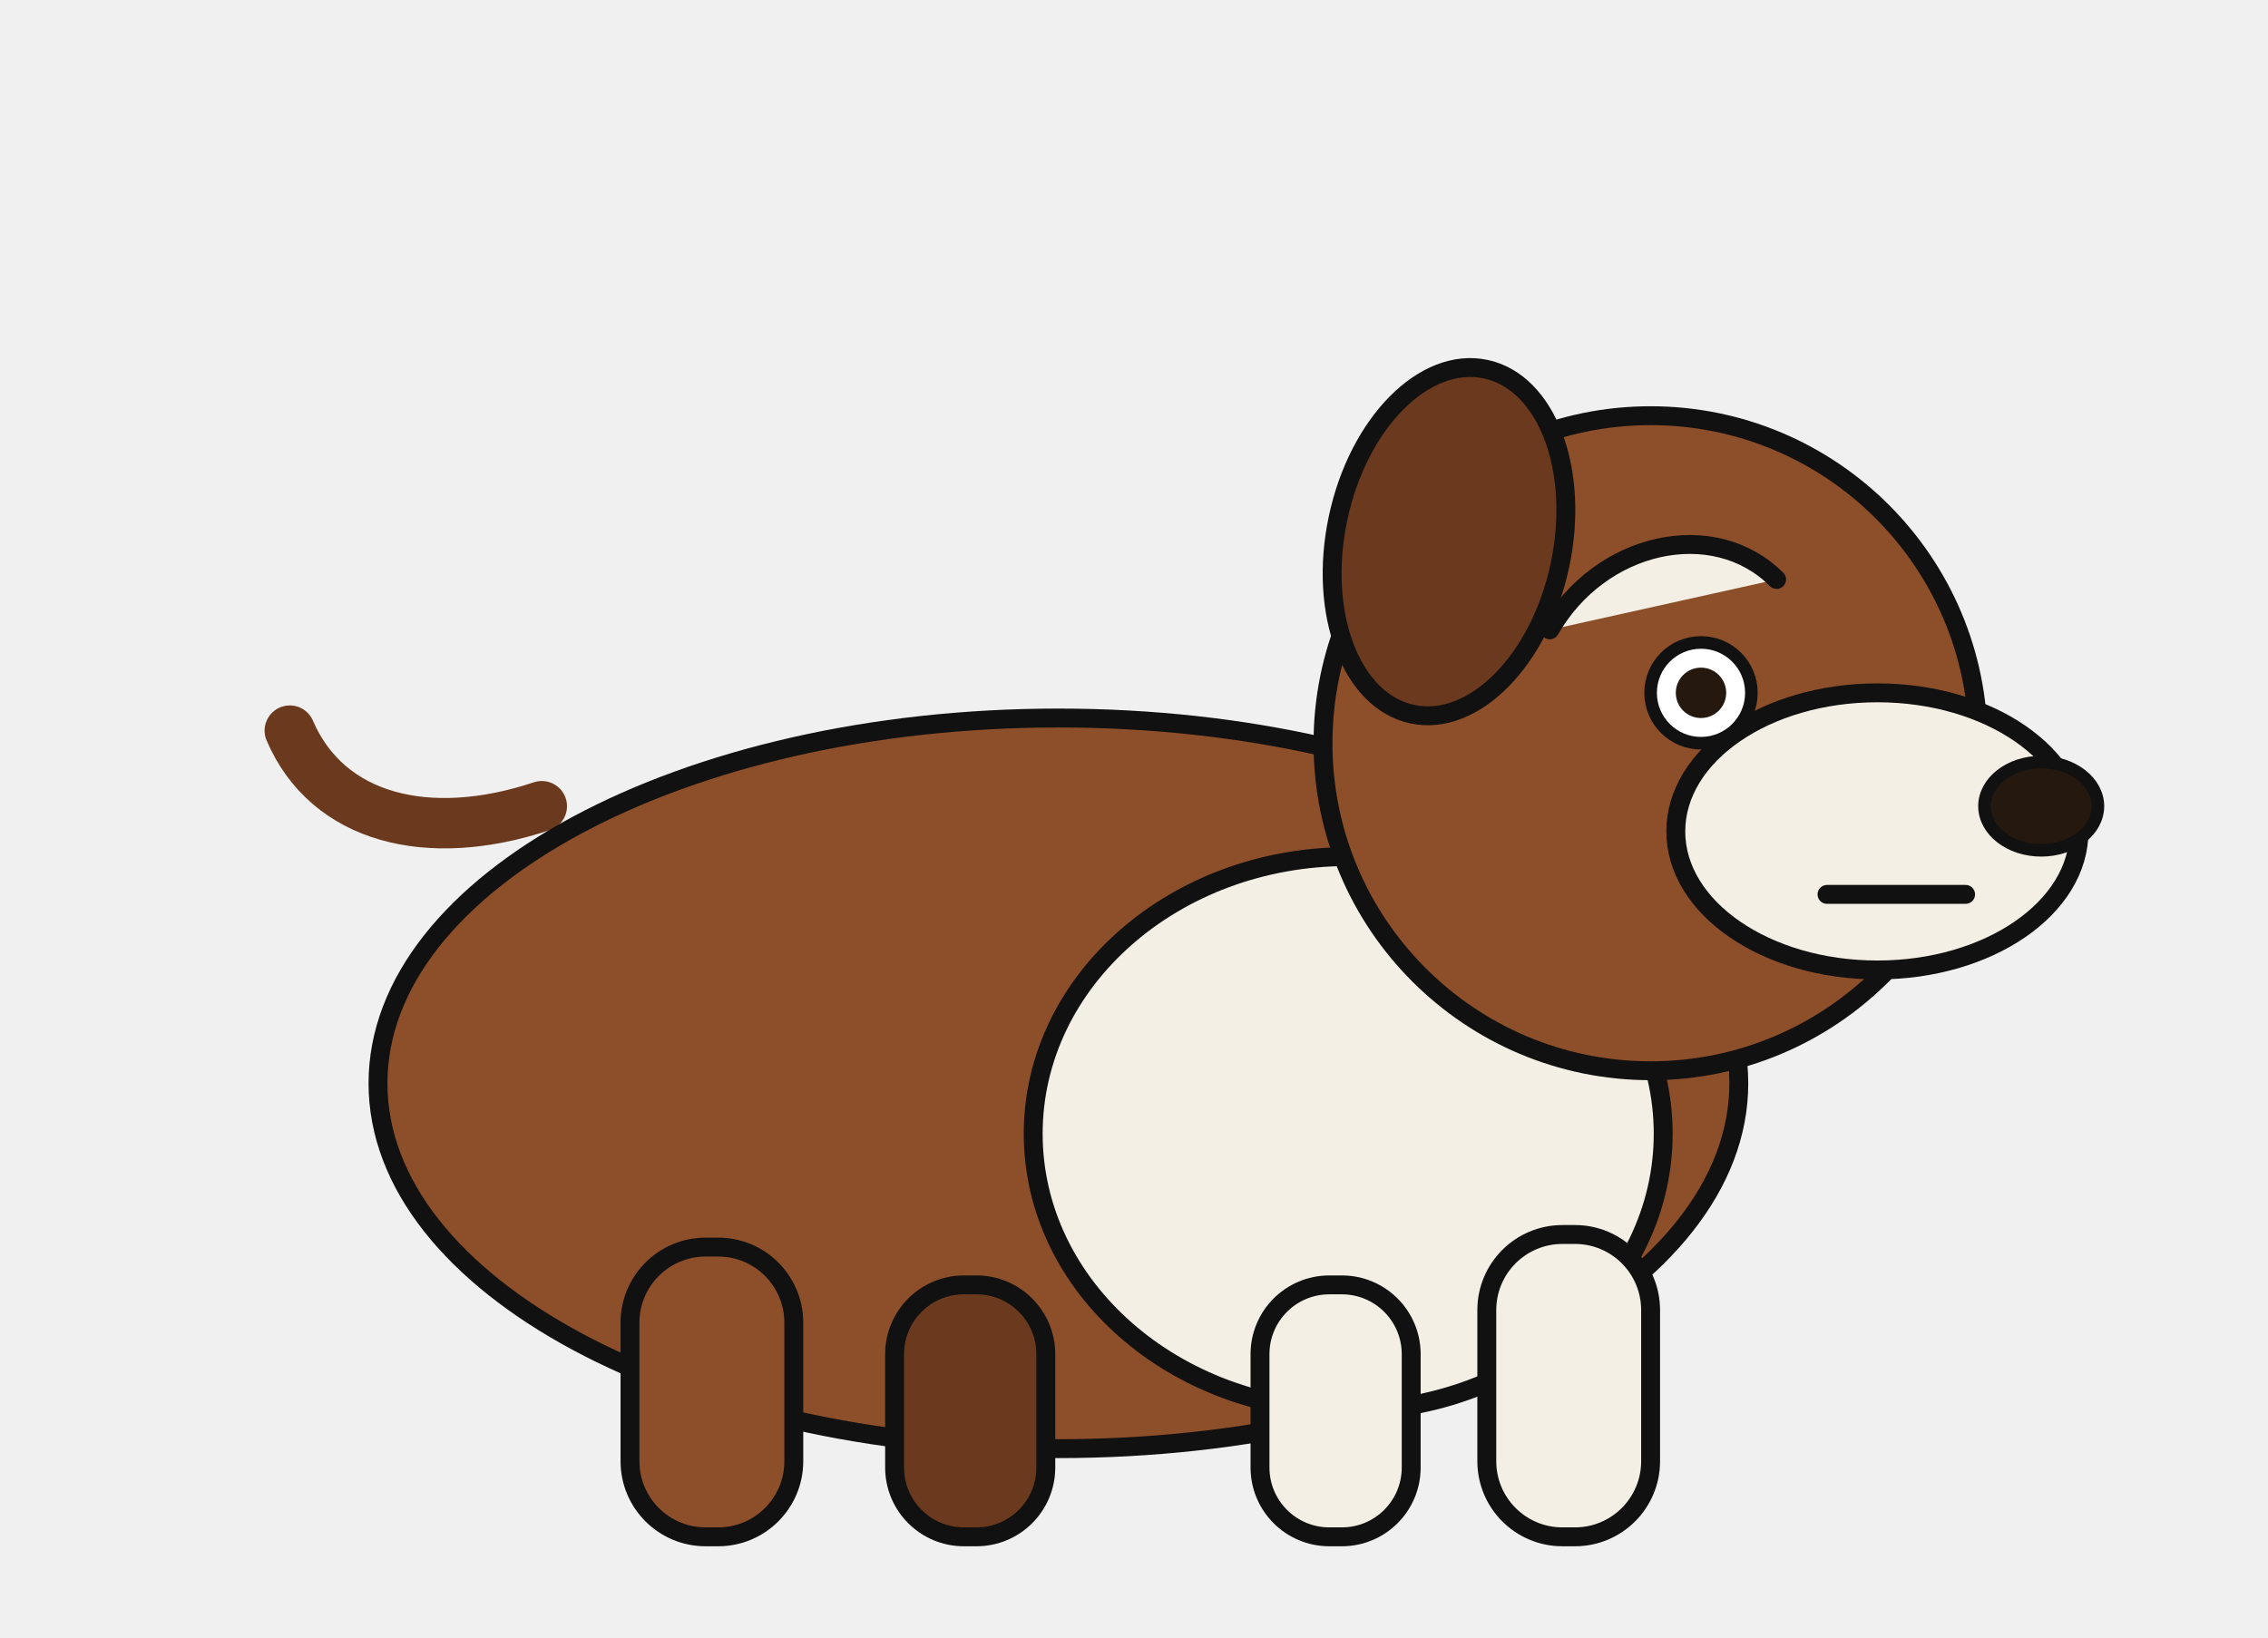
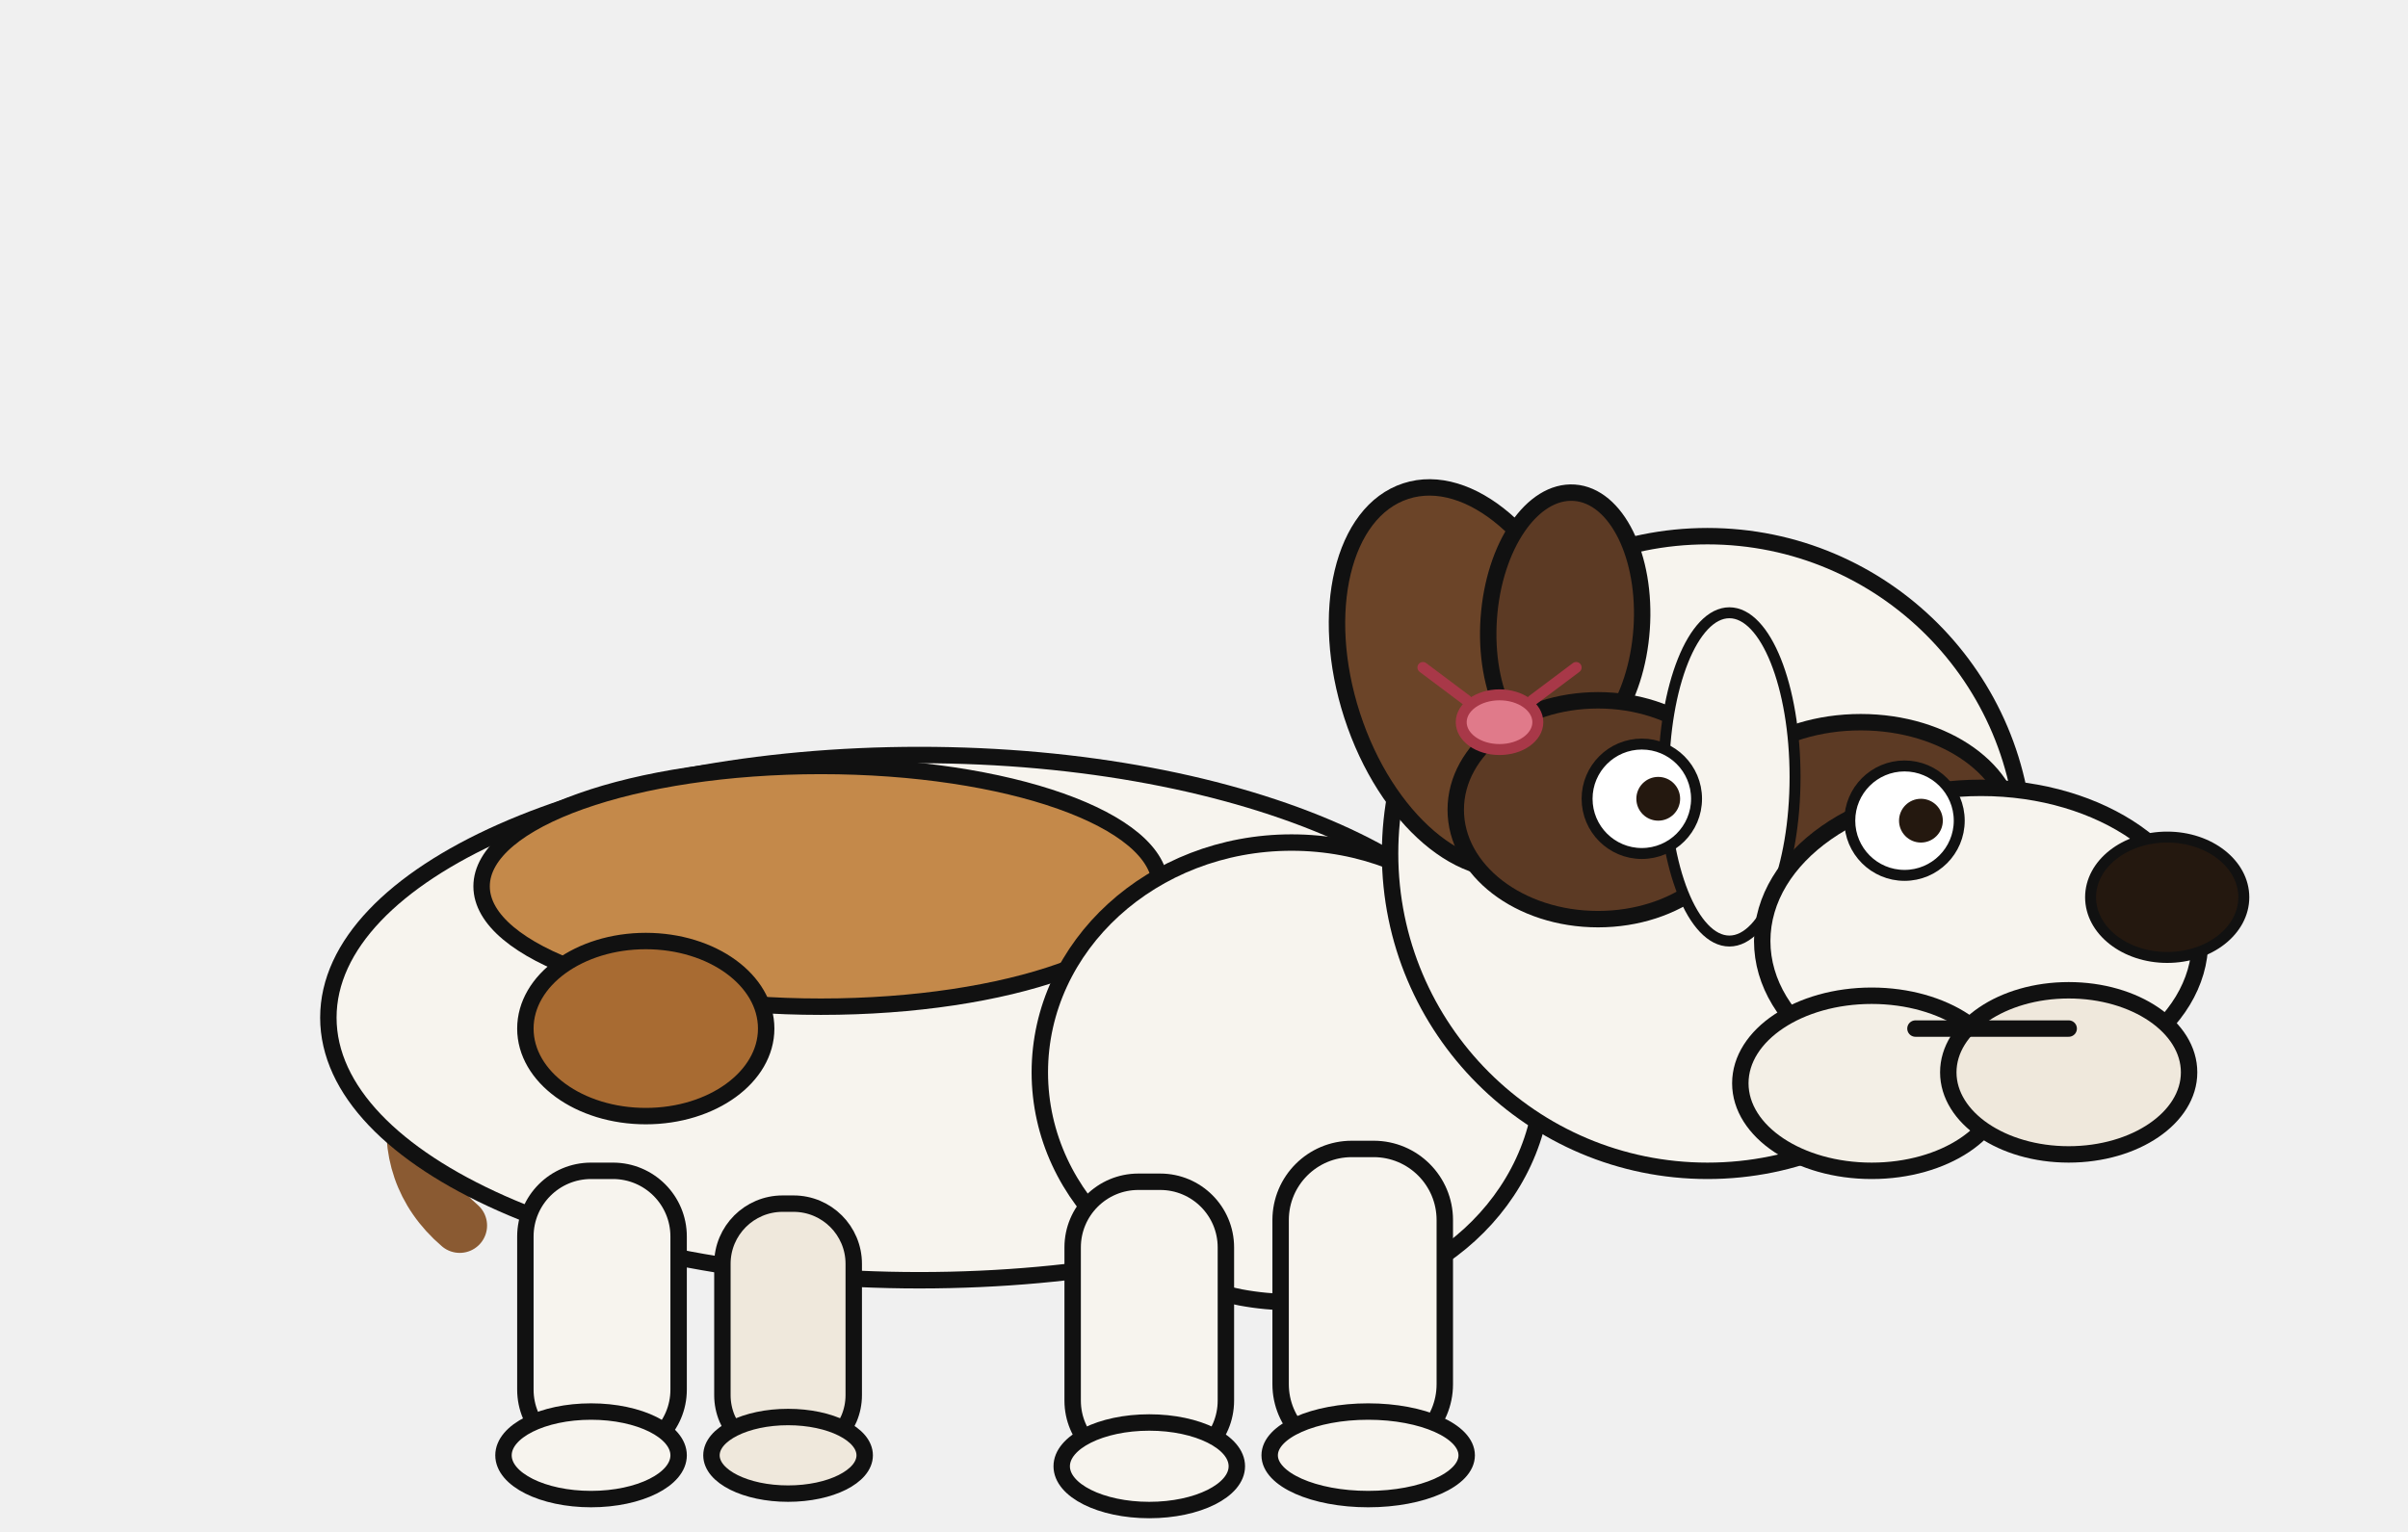
- <svg xmlns="http://www.w3.org/2000/svg" viewBox="0 0 360 260">
+ <svg xmlns="http://www.w3.org/2000/svg" viewBox="0 0 440 280">
  <g stroke="#111" stroke-linecap="round" stroke-linejoin="round">
-     <path fill="none" stroke="#6b3a1e" stroke-width="8" d="M86 128c-18 6-34 2-40-12" />
-     <ellipse cx="168" cy="172" fill="#8d4e2a" stroke-width="3" rx="108" ry="58" />
-     <ellipse cx="214" cy="180" fill="#f4efe4" stroke-width="3" rx="50" ry="44" />
-     <rect width="26" height="46" x="100" y="198" fill="#8d4e2a" stroke-width="3" rx="12" />
-     <rect width="24" height="40" x="142" y="204" fill="#6b3a1e" stroke-width="3" rx="11" />
-     <rect width="24" height="40" x="200" y="204" fill="#f4efe4" stroke-width="3" rx="11" />
-     <rect width="26" height="48" x="236" y="196" fill="#f4efe4" stroke-width="3" rx="12" />
-     <circle cx="262" cy="118" r="52" fill="#8d4e2a" stroke-width="3" />
-     <ellipse cx="230" cy="86" fill="#6b3a1e" stroke-width="3" rx="18" ry="28" transform="rotate(12 230 86)" />
-     <ellipse cx="298" cy="132" fill="#f4efe4" stroke-width="3" rx="32" ry="22" />
-     <path fill="#f4efe4" stroke-width="3" d="M246 100c8-14 26-18 36-8" />
-     <circle cx="270" cy="110" r="8" fill="#fff" stroke-width="2" />
-     <circle cx="270" cy="110" r="4" fill="#24180f" stroke="none" />
-     <ellipse cx="324" cy="128" fill="#24180f" stroke-width="2" rx="9" ry="7" />
-     <path fill="none" stroke-width="3" d="M290 142h22" />
+     <path fill="none" stroke="#8a5a32" stroke-width="10" d="M92 176c-18 16-22 36-8 48" />
+     <ellipse cx="168" cy="186" fill="#f7f4ee" stroke-width="3" rx="108" ry="48" />
+     <ellipse cx="150" cy="162" fill="#c4894a" stroke-width="3" rx="62" ry="22" />
+     <ellipse cx="118" cy="188" fill="#a86b32" stroke-width="3" rx="22" ry="16" />
+     <ellipse cx="236" cy="196" fill="#f7f4ee" stroke-width="3" rx="46" ry="42" />
+     <rect width="28" height="52" x="96" y="214" fill="#f7f4ee" stroke-width="3" rx="12" />
+     <rect width="24" height="46" x="132" y="220" fill="#efe8dc" stroke-width="3" rx="11" />
+     <rect width="28" height="52" x="196" y="216" fill="#f7f4ee" stroke-width="3" rx="12" />
+     <rect width="30" height="56" x="234" y="210" fill="#f7f4ee" stroke-width="3" rx="13" />
+     <ellipse cx="108" cy="266" fill="#f7f4ee" stroke-width="3" rx="16" ry="8" />
+     <ellipse cx="144" cy="266" fill="#efe8dc" stroke-width="3" rx="14" ry="7" />
+     <ellipse cx="210" cy="268" fill="#f7f4ee" stroke-width="3" rx="16" ry="8" />
+     <ellipse cx="250" cy="266" fill="#f7f4ee" stroke-width="3" rx="18" ry="8" />
+     <circle cx="312" cy="156" r="58" fill="#f7f4ee" stroke-width="3" />
+     <ellipse cx="268" cy="124" fill="#6b4428" stroke-width="3" rx="22" ry="36" transform="rotate(-18 268 124)" />
+     <ellipse cx="286" cy="114" fill="#5c3a24" stroke-width="3" rx="14" ry="24" transform="rotate(4 286 114)" />
+     <ellipse cx="292" cy="148" fill="#5c3a24" stroke-width="3" rx="26" ry="20" />
+     <ellipse cx="340" cy="152" fill="#5c3a24" stroke-width="3" rx="28" ry="20" />
+     <ellipse cx="316" cy="142" fill="#f7f4ee" stroke-width="2" rx="12" ry="30" />
+     <ellipse cx="362" cy="172" fill="#f7f4ee" stroke-width="3" rx="40" ry="28" />
+     <ellipse cx="342" cy="198" fill="#f3efe6" stroke-width="3" rx="24" ry="16" />
+     <ellipse cx="378" cy="196" fill="#efe8dc" stroke-width="3" rx="22" ry="15" />
+     <ellipse cx="396" cy="164" fill="#24180f" stroke-width="2" rx="14" ry="11" />
+     <circle cx="300" cy="146" r="10" fill="#fff" stroke-width="2" />
+     <circle cx="303" cy="146" r="4" fill="#24180f" stroke="none" />
+     <circle cx="348" cy="150" r="10" fill="#fff" stroke-width="2" />
+     <circle cx="351" cy="150" r="4" fill="#24180f" stroke="none" />
+     <path fill="none" stroke-width="3" d="M350 188h28" />
+     <ellipse cx="274" cy="132" fill="#e07a8a" stroke="#a83848" stroke-width="2" rx="7" ry="5" />
+     <path fill="none" stroke="#a83848" stroke-width="2" d="m268 128-8-6m20 6 8-6" />
  </g>
</svg>
